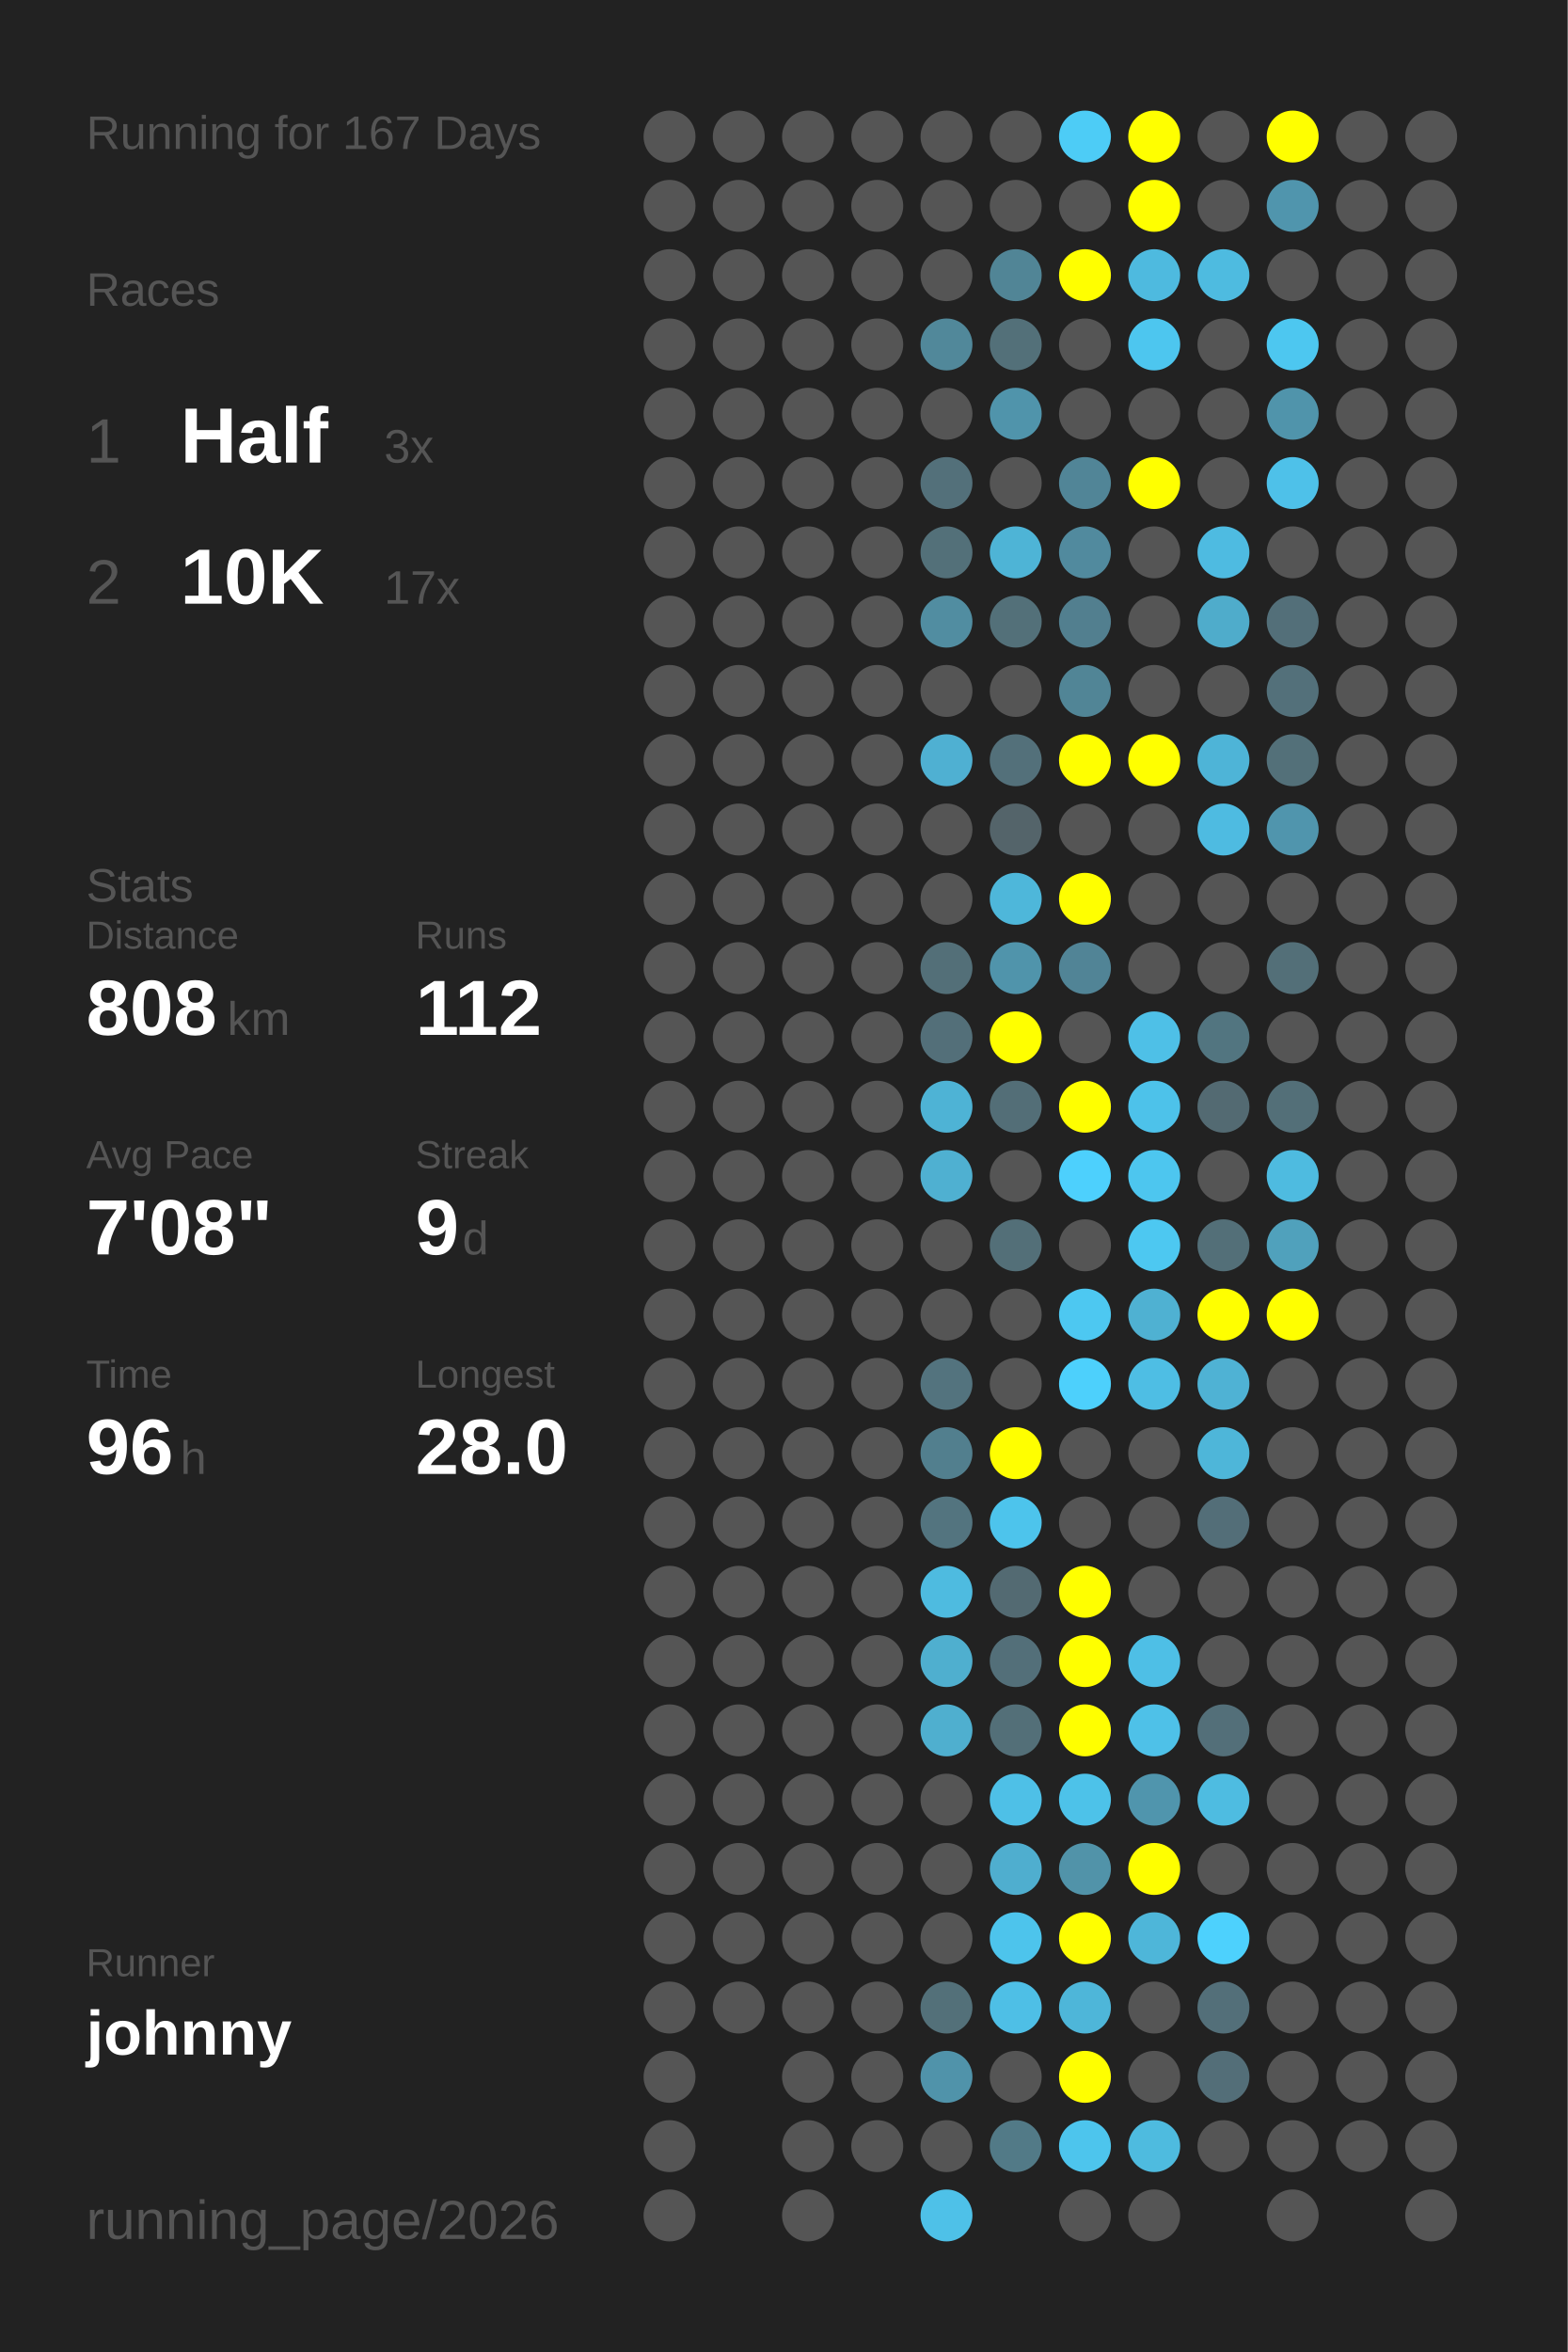
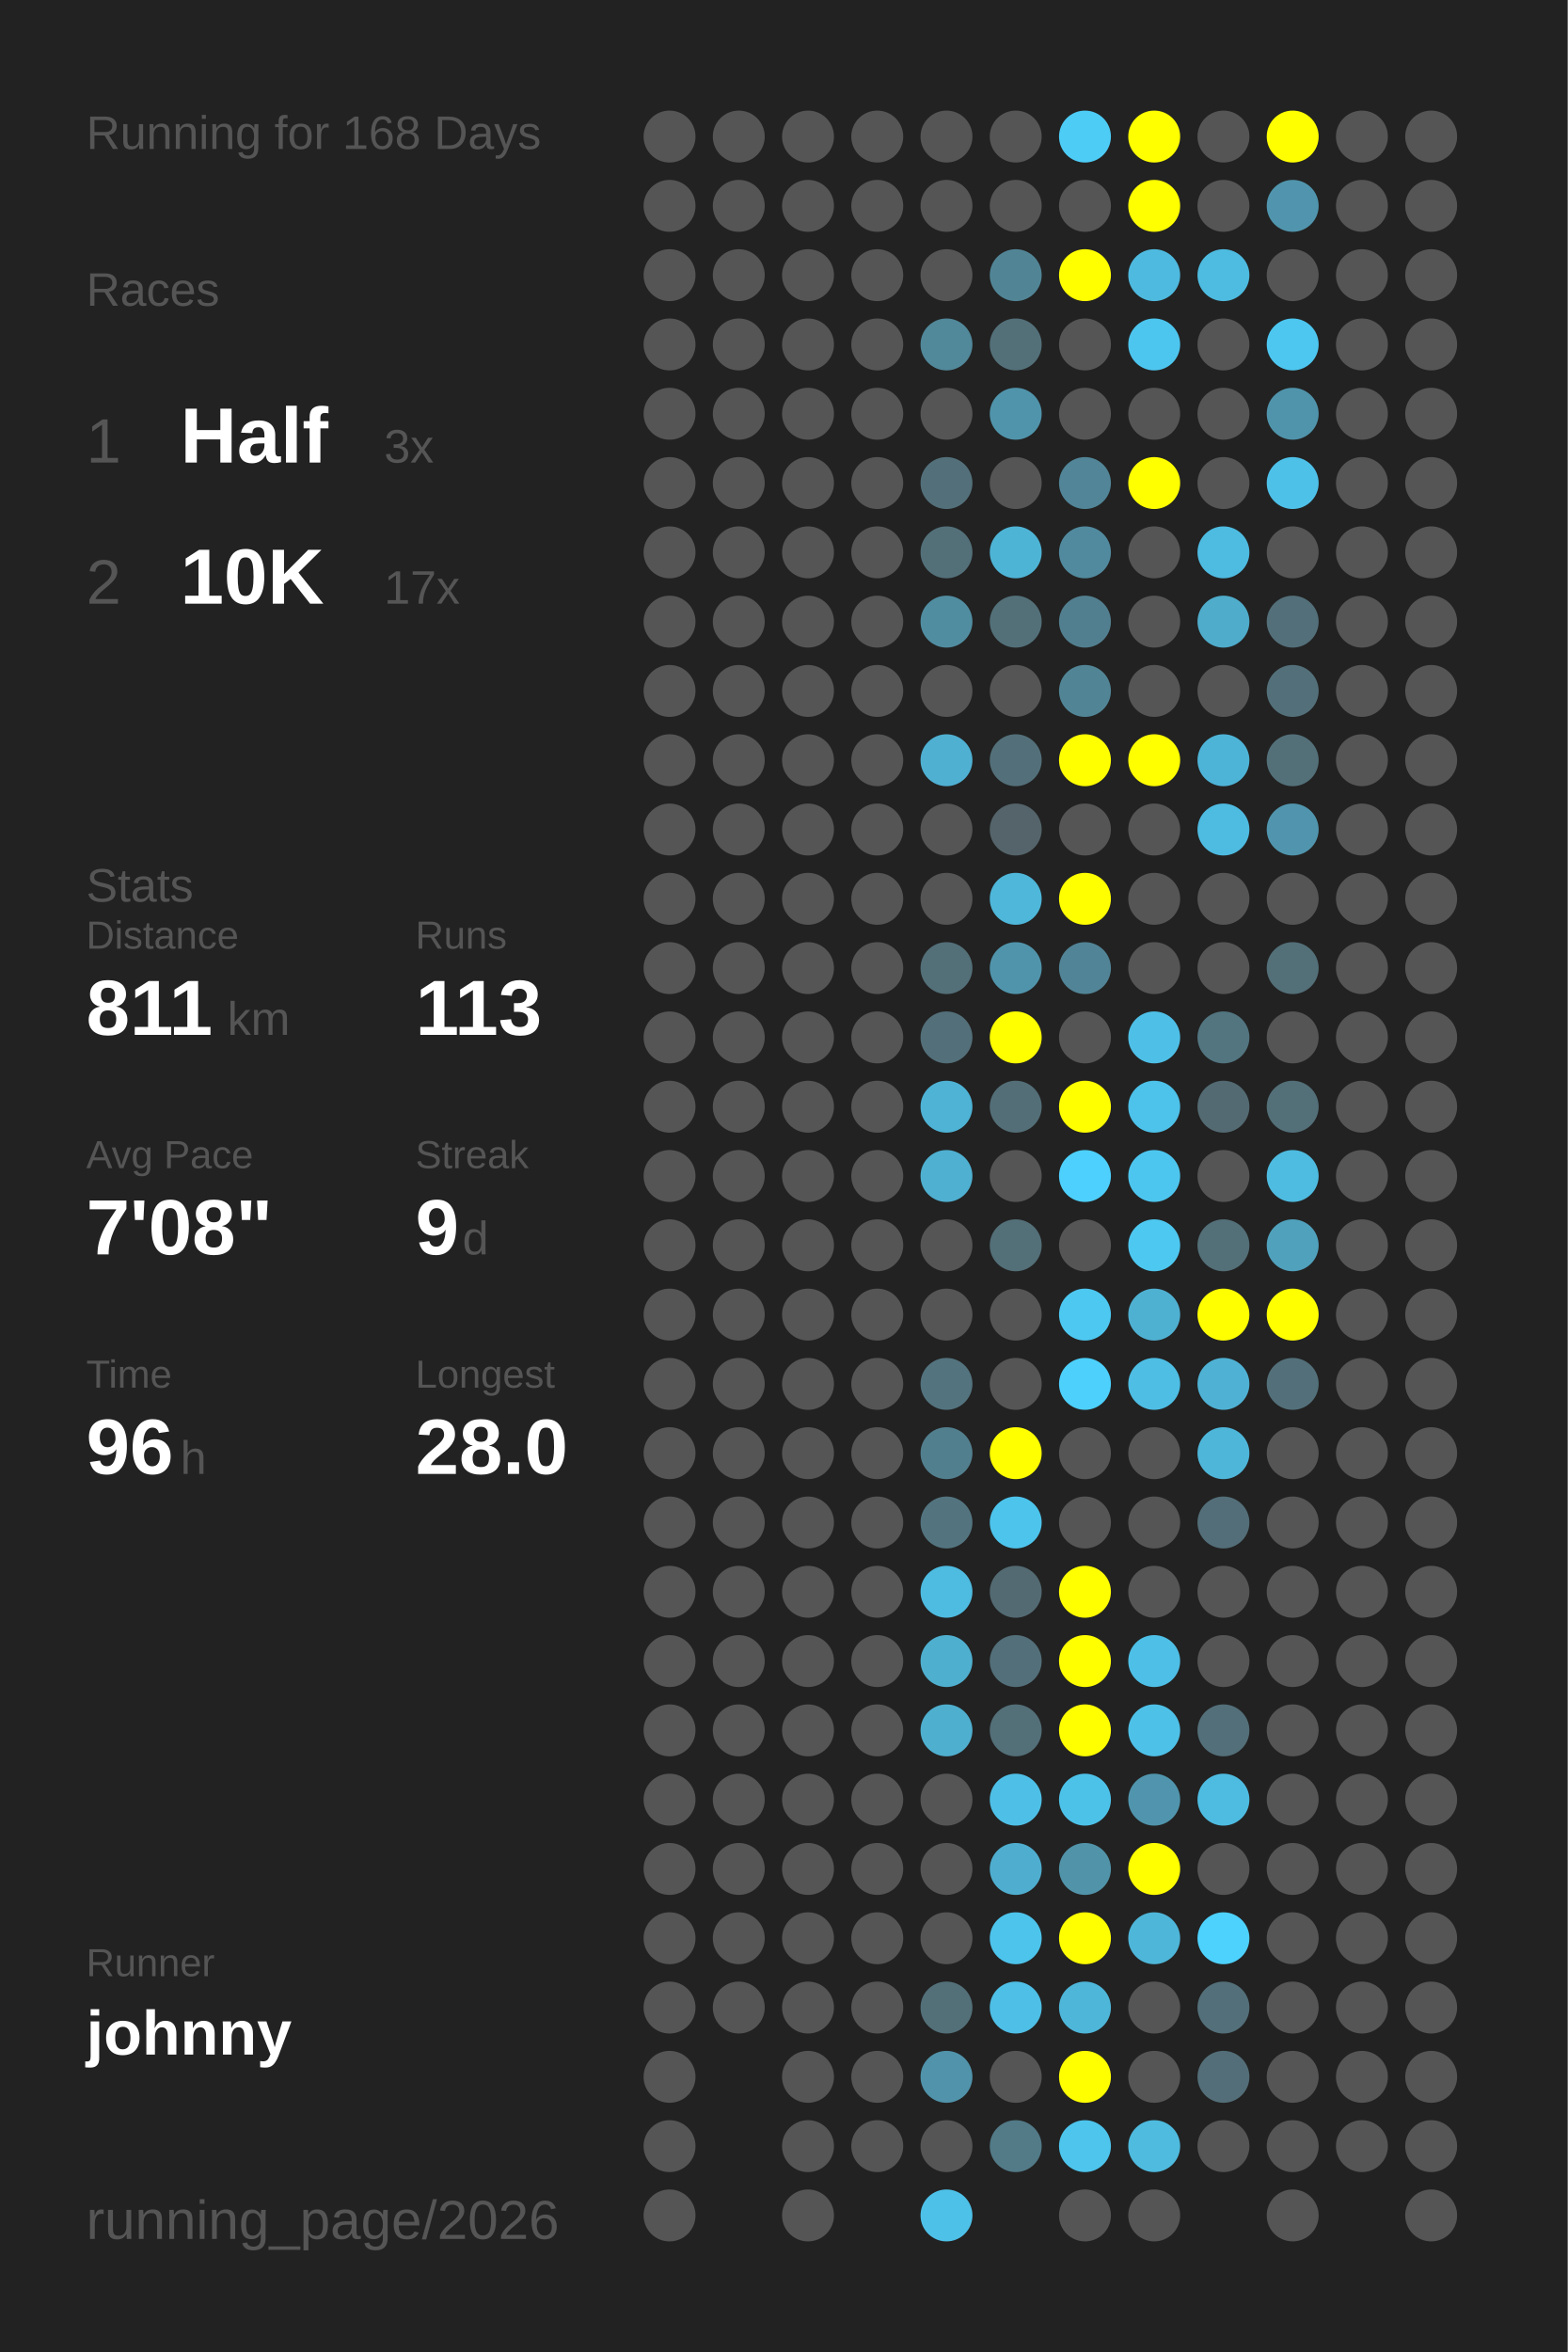
<svg xmlns="http://www.w3.org/2000/svg" baseProfile="full" height="300mm" version="1.1" viewBox="0,0,200,300" width="200mm">
  <defs />
  <rect fill="#222222" height="300" width="200" x="0" y="0" />
-   <text fill="#555555" style="font-size:6px; font-family:Arial;" x="11" y="19">Running for 167 Days</text>
+   <text fill="#555555" style="font-size:6px; font-family:Arial;" x="11" y="19">Running for 168 Days</text>
  <text fill="#555555" style="font-size:6px; font-family:Arial;" x="11" y="39">Races</text>
  <text fill="#555555" style="font-size:8px; font-family:Arial;" x="11" y="59">1</text>
  <text fill="#FFFFFF" style="font-size:10px; font-family:Arial; font-weight:bold;" x="23" y="59">Half</text>
  <text fill="#555555" style="font-size:6px; font-family:Arial;" x="49" y="59">3x</text>
  <text fill="#555555" style="font-size:8px; font-family:Arial;" x="11" y="77">2</text>
  <text fill="#FFFFFF" style="font-size:10px; font-family:Arial; font-weight:bold;" x="23" y="77">10K</text>
  <text fill="#555555" style="font-size:6px; font-family:Arial;" x="49" y="77">17x</text>
  <text fill="#555555" style="font-size:6px; font-family:Arial;" x="11" y="115">Stats</text>
  <text fill="#555555" style="font-size:5px; font-family:Arial;" x="11" y="121">Distance</text>
-   <text fill="#FFFFFF" style="font-size:10px; font-family:Arial; font-weight:bold;" x="11" y="132">808</text>
+   <text fill="#FFFFFF" style="font-size:10px; font-family:Arial; font-weight:bold;" x="11" y="132">811</text>
  <text fill="#555555" style="font-size:6px; font-family:Arial;" x="29" y="132">km</text>
  <text fill="#555555" style="font-size:5px; font-family:Arial;" x="53" y="121">Runs</text>
-   <text fill="#FFFFFF" style="font-size:10px; font-family:Arial; font-weight:bold;" x="53" y="132">112</text>
+   <text fill="#FFFFFF" style="font-size:10px; font-family:Arial; font-weight:bold;" x="53" y="132">113</text>
  <text fill="#555555" style="font-size:5px; font-family:Arial;" x="11" y="149">Avg Pace</text>
  <text fill="#FFFFFF" style="font-size:10px; font-family:Arial; font-weight:bold;" x="11" y="160">7'08"</text>
  <text fill="#555555" style="font-size:5px; font-family:Arial;" x="53" y="149">Streak</text>
  <text fill="#FFFFFF" style="font-size:10px; font-family:Arial; font-weight:bold;" x="53" y="160">9</text>
  <text fill="#555555" style="font-size:6px; font-family:Arial;" x="59" y="160">d</text>
  <text fill="#555555" style="font-size:5px; font-family:Arial;" x="11" y="177">Time</text>
  <text fill="#FFFFFF" style="font-size:10px; font-family:Arial; font-weight:bold;" x="11" y="188">96</text>
  <text fill="#555555" style="font-size:6px; font-family:Arial;" x="23" y="188">h</text>
  <text fill="#555555" style="font-size:5px; font-family:Arial;" x="53" y="177">Longest</text>
  <text fill="#FFFFFF" style="font-size:10px; font-family:Arial; font-weight:bold;" x="53" y="188">28.0</text>
  <text fill="#555555" style="font-size:5px; font-family:Arial;" x="11" y="252.065">Runner</text>
  <text fill="#FFFFFF" style="font-size:8px; font-family:Arial; font-weight:bold;" x="11" y="262.065">johnny</text>
  <text fill="#555555" style="font-size:7px; font-family:Arial;" x="11" y="285.581">running_page/2026</text>
  <circle cx="85.417" cy="17.419" fill="#555555" r="3.312" />
  <circle cx="85.417" cy="26.258" fill="#555555" r="3.312" />
  <circle cx="85.417" cy="35.097" fill="#555555" r="3.312" />
  <circle cx="85.417" cy="43.935" fill="#555555" r="3.312" />
  <circle cx="85.417" cy="52.774" fill="#555555" r="3.312" />
  <circle cx="85.417" cy="61.613" fill="#555555" r="3.312" />
  <circle cx="85.417" cy="70.452" fill="#555555" r="3.312" />
  <circle cx="85.417" cy="79.29" fill="#555555" r="3.312" />
  <circle cx="85.417" cy="88.129" fill="#555555" r="3.312" />
  <circle cx="85.417" cy="96.968" fill="#555555" r="3.312" />
  <circle cx="85.417" cy="105.806" fill="#555555" r="3.312" />
  <circle cx="85.417" cy="114.645" fill="#555555" r="3.312" />
  <circle cx="85.417" cy="123.484" fill="#555555" r="3.312" />
  <circle cx="85.417" cy="132.323" fill="#555555" r="3.312" />
  <circle cx="85.417" cy="141.161" fill="#555555" r="3.312" />
  <circle cx="85.417" cy="150" fill="#555555" r="3.312" />
  <circle cx="85.417" cy="158.839" fill="#555555" r="3.312" />
  <circle cx="85.417" cy="167.677" fill="#555555" r="3.312" />
  <circle cx="85.417" cy="176.516" fill="#555555" r="3.312" />
  <circle cx="85.417" cy="185.355" fill="#555555" r="3.312" />
  <circle cx="85.417" cy="194.194" fill="#555555" r="3.312" />
  <circle cx="85.417" cy="203.032" fill="#555555" r="3.312" />
  <circle cx="85.417" cy="211.871" fill="#555555" r="3.312" />
  <circle cx="85.417" cy="220.71" fill="#555555" r="3.312" />
  <circle cx="85.417" cy="229.548" fill="#555555" r="3.312" />
  <circle cx="85.417" cy="238.387" fill="#555555" r="3.312" />
  <circle cx="85.417" cy="247.226" fill="#555555" r="3.312" />
  <circle cx="85.417" cy="256.065" fill="#555555" r="3.312" />
  <circle cx="85.417" cy="264.903" fill="#555555" r="3.312" />
  <circle cx="85.417" cy="273.742" fill="#555555" r="3.312" />
  <circle cx="85.417" cy="282.581" fill="#555555" r="3.312" />
  <circle cx="94.25" cy="17.419" fill="#555555" r="3.312" />
  <circle cx="94.25" cy="26.258" fill="#555555" r="3.312" />
  <circle cx="94.25" cy="35.097" fill="#555555" r="3.312" />
  <circle cx="94.25" cy="43.935" fill="#555555" r="3.312" />
  <circle cx="94.25" cy="52.774" fill="#555555" r="3.312" />
  <circle cx="94.25" cy="61.613" fill="#555555" r="3.312" />
  <circle cx="94.25" cy="70.452" fill="#555555" r="3.312" />
  <circle cx="94.25" cy="79.29" fill="#555555" r="3.312" />
  <circle cx="94.25" cy="88.129" fill="#555555" r="3.312" />
  <circle cx="94.25" cy="96.968" fill="#555555" r="3.312" />
  <circle cx="94.25" cy="105.806" fill="#555555" r="3.312" />
  <circle cx="94.25" cy="114.645" fill="#555555" r="3.312" />
  <circle cx="94.25" cy="123.484" fill="#555555" r="3.312" />
  <circle cx="94.25" cy="132.323" fill="#555555" r="3.312" />
  <circle cx="94.25" cy="141.161" fill="#555555" r="3.312" />
  <circle cx="94.25" cy="150" fill="#555555" r="3.312" />
  <circle cx="94.25" cy="158.839" fill="#555555" r="3.312" />
  <circle cx="94.25" cy="167.677" fill="#555555" r="3.312" />
  <circle cx="94.25" cy="176.516" fill="#555555" r="3.312" />
  <circle cx="94.25" cy="185.355" fill="#555555" r="3.312" />
  <circle cx="94.25" cy="194.194" fill="#555555" r="3.312" />
  <circle cx="94.25" cy="203.032" fill="#555555" r="3.312" />
  <circle cx="94.25" cy="211.871" fill="#555555" r="3.312" />
  <circle cx="94.25" cy="220.71" fill="#555555" r="3.312" />
  <circle cx="94.25" cy="229.548" fill="#555555" r="3.312" />
  <circle cx="94.25" cy="238.387" fill="#555555" r="3.312" />
  <circle cx="94.25" cy="247.226" fill="#555555" r="3.312" />
  <circle cx="94.25" cy="256.065" fill="#555555" r="3.312" />
  <circle cx="103.083" cy="17.419" fill="#555555" r="3.312" />
  <circle cx="103.083" cy="26.258" fill="#555555" r="3.312" />
  <circle cx="103.083" cy="35.097" fill="#555555" r="3.312" />
  <circle cx="103.083" cy="43.935" fill="#555555" r="3.312" />
  <circle cx="103.083" cy="52.774" fill="#555555" r="3.312" />
  <circle cx="103.083" cy="61.613" fill="#555555" r="3.312" />
  <circle cx="103.083" cy="70.452" fill="#555555" r="3.312" />
  <circle cx="103.083" cy="79.29" fill="#555555" r="3.312" />
  <circle cx="103.083" cy="88.129" fill="#555555" r="3.312" />
  <circle cx="103.083" cy="96.968" fill="#555555" r="3.312" />
  <circle cx="103.083" cy="105.806" fill="#555555" r="3.312" />
  <circle cx="103.083" cy="114.645" fill="#555555" r="3.312" />
  <circle cx="103.083" cy="123.484" fill="#555555" r="3.312" />
  <circle cx="103.083" cy="132.323" fill="#555555" r="3.312" />
  <circle cx="103.083" cy="141.161" fill="#555555" r="3.312" />
  <circle cx="103.083" cy="150" fill="#555555" r="3.312" />
  <circle cx="103.083" cy="158.839" fill="#555555" r="3.312" />
  <circle cx="103.083" cy="167.677" fill="#555555" r="3.312" />
  <circle cx="103.083" cy="176.516" fill="#555555" r="3.312" />
  <circle cx="103.083" cy="185.355" fill="#555555" r="3.312" />
  <circle cx="103.083" cy="194.194" fill="#555555" r="3.312" />
  <circle cx="103.083" cy="203.032" fill="#555555" r="3.312" />
  <circle cx="103.083" cy="211.871" fill="#555555" r="3.312" />
  <circle cx="103.083" cy="220.71" fill="#555555" r="3.312" />
  <circle cx="103.083" cy="229.548" fill="#555555" r="3.312" />
  <circle cx="103.083" cy="238.387" fill="#555555" r="3.312" />
  <circle cx="103.083" cy="247.226" fill="#555555" r="3.312" />
  <circle cx="103.083" cy="256.065" fill="#555555" r="3.312" />
  <circle cx="103.083" cy="264.903" fill="#555555" r="3.312" />
  <circle cx="103.083" cy="273.742" fill="#555555" r="3.312" />
  <circle cx="103.083" cy="282.581" fill="#555555" r="3.312" />
  <circle cx="111.917" cy="17.419" fill="#555555" r="3.312" />
  <circle cx="111.917" cy="26.258" fill="#555555" r="3.312" />
  <circle cx="111.917" cy="35.097" fill="#555555" r="3.312" />
  <circle cx="111.917" cy="43.935" fill="#555555" r="3.312" />
  <circle cx="111.917" cy="52.774" fill="#555555" r="3.312" />
  <circle cx="111.917" cy="61.613" fill="#555555" r="3.312" />
  <circle cx="111.917" cy="70.452" fill="#555555" r="3.312" />
  <circle cx="111.917" cy="79.29" fill="#555555" r="3.312" />
  <circle cx="111.917" cy="88.129" fill="#555555" r="3.312" />
  <circle cx="111.917" cy="96.968" fill="#555555" r="3.312" />
  <circle cx="111.917" cy="105.806" fill="#555555" r="3.312" />
  <circle cx="111.917" cy="114.645" fill="#555555" r="3.312" />
  <circle cx="111.917" cy="123.484" fill="#555555" r="3.312" />
  <circle cx="111.917" cy="132.323" fill="#555555" r="3.312" />
  <circle cx="111.917" cy="141.161" fill="#555555" r="3.312" />
  <circle cx="111.917" cy="150" fill="#555555" r="3.312" />
  <circle cx="111.917" cy="158.839" fill="#555555" r="3.312" />
  <circle cx="111.917" cy="167.677" fill="#555555" r="3.312" />
  <circle cx="111.917" cy="176.516" fill="#555555" r="3.312" />
  <circle cx="111.917" cy="185.355" fill="#555555" r="3.312" />
  <circle cx="111.917" cy="194.194" fill="#555555" r="3.312" />
  <circle cx="111.917" cy="203.032" fill="#555555" r="3.312" />
  <circle cx="111.917" cy="211.871" fill="#555555" r="3.312" />
  <circle cx="111.917" cy="220.71" fill="#555555" r="3.312" />
  <circle cx="111.917" cy="229.548" fill="#555555" r="3.312" />
  <circle cx="111.917" cy="238.387" fill="#555555" r="3.312" />
  <circle cx="111.917" cy="247.226" fill="#555555" r="3.312" />
  <circle cx="111.917" cy="256.065" fill="#555555" r="3.312" />
  <circle cx="111.917" cy="264.903" fill="#555555" r="3.312" />
  <circle cx="111.917" cy="273.742" fill="#555555" r="3.312" />
  <circle cx="120.75" cy="17.419" fill="#555555" r="3.312" />
  <circle cx="120.75" cy="26.258" fill="#555555" r="3.312" />
  <circle cx="120.75" cy="35.097" fill="#555555" r="3.312" />
  <circle cx="120.75" cy="43.935" fill="#51889a" r="3.312" />
  <circle cx="120.75" cy="52.774" fill="#555555" r="3.312" />
  <circle cx="120.75" cy="61.613" fill="#53707a" r="3.312" />
  <circle cx="120.75" cy="70.452" fill="#537079" r="3.312" />
  <circle cx="120.75" cy="79.29" fill="#518da1" r="3.312" />
  <circle cx="120.75" cy="88.129" fill="#555555" r="3.312" />
  <circle cx="120.75" cy="96.968" fill="#4fb0d2" r="3.312" />
  <circle cx="120.75" cy="105.806" fill="#555555" r="3.312" />
  <circle cx="120.75" cy="114.645" fill="#555555" r="3.312" />
  <circle cx="120.75" cy="123.484" fill="#536f78" r="3.312" />
  <circle cx="120.75" cy="132.323" fill="#536f79" r="3.312" />
  <circle cx="120.75" cy="141.161" fill="#4eb3d5" r="3.312" />
  <circle cx="120.75" cy="150" fill="#4fb0d1" r="3.312" />
  <circle cx="120.75" cy="158.839" fill="#555555" r="3.312" />
  <circle cx="120.75" cy="167.677" fill="#555555" r="3.312" />
  <circle cx="120.75" cy="176.516" fill="#53737e" r="3.312" />
  <circle cx="120.75" cy="185.355" fill="#527f8e" r="3.312" />
  <circle cx="120.75" cy="194.194" fill="#53747f" r="3.312" />
  <circle cx="120.75" cy="203.032" fill="#4ebbe0" r="3.312" />
  <circle cx="120.75" cy="211.871" fill="#4fafcf" r="3.312" />
  <circle cx="120.75" cy="220.71" fill="#4fafcf" r="3.312" />
  <circle cx="120.75" cy="229.548" fill="#555555" r="3.312" />
  <circle cx="120.75" cy="238.387" fill="#555555" r="3.312" />
  <circle cx="120.75" cy="247.226" fill="#555555" r="3.312" />
  <circle cx="120.75" cy="256.065" fill="#537079" r="3.312" />
  <circle cx="120.75" cy="264.903" fill="#5093aa" r="3.312" />
  <circle cx="120.75" cy="273.742" fill="#555555" r="3.312" />
  <circle cx="120.75" cy="282.581" fill="#4ec1e8" r="3.312" />
  <circle cx="129.583" cy="17.419" fill="#555555" r="3.312" />
  <circle cx="129.583" cy="26.258" fill="#555555" r="3.312" />
  <circle cx="129.583" cy="35.097" fill="#518596" r="3.312" />
  <circle cx="129.583" cy="43.935" fill="#537079" r="3.312" />
  <circle cx="129.583" cy="52.774" fill="#5094ab" r="3.312" />
  <circle cx="129.583" cy="61.613" fill="#555555" r="3.312" />
  <circle cx="129.583" cy="70.452" fill="#4eb4d6" r="3.312" />
  <circle cx="129.583" cy="79.29" fill="#537079" r="3.312" />
  <circle cx="129.583" cy="88.129" fill="#555555" r="3.312" />
  <circle cx="129.583" cy="96.968" fill="#53707a" r="3.312" />
  <circle cx="129.583" cy="105.806" fill="#54646a" r="3.312" />
  <circle cx="129.583" cy="114.645" fill="#4eb7da" r="3.312" />
  <circle cx="129.583" cy="123.484" fill="#5094ab" r="3.312" />
  <circle cx="129.583" cy="132.323" fill="#FFFF00" r="3.312" />
  <circle cx="129.583" cy="141.161" fill="#536e77" r="3.312" />
  <circle cx="129.583" cy="150" fill="#555555" r="3.312" />
  <circle cx="129.583" cy="158.839" fill="#536f78" r="3.312" />
  <circle cx="129.583" cy="167.677" fill="#555555" r="3.312" />
  <circle cx="129.583" cy="176.516" fill="#555555" r="3.312" />
  <circle cx="129.583" cy="185.355" fill="#FFFF00" r="3.312" />
  <circle cx="129.583" cy="194.194" fill="#4dc4ec" r="3.312" />
  <circle cx="129.583" cy="203.032" fill="#536a72" r="3.312" />
  <circle cx="129.583" cy="211.871" fill="#536f79" r="3.312" />
  <circle cx="129.583" cy="220.71" fill="#536f78" r="3.312" />
  <circle cx="129.583" cy="229.548" fill="#4ec0e7" r="3.312" />
  <circle cx="129.583" cy="238.387" fill="#4faecf" r="3.312" />
  <circle cx="129.583" cy="247.226" fill="#4dc4ec" r="3.312" />
  <circle cx="129.583" cy="256.065" fill="#4ebfe6" r="3.312" />
  <circle cx="129.583" cy="264.903" fill="#555555" r="3.312" />
  <circle cx="129.583" cy="273.742" fill="#527a87" r="3.312" />
  <circle cx="138.417" cy="17.419" fill="#4dccf6" r="3.312" />
  <circle cx="138.417" cy="26.258" fill="#555555" r="3.312" />
  <circle cx="138.417" cy="35.097" fill="#FFFF00" r="3.312" />
  <circle cx="138.417" cy="43.935" fill="#555555" r="3.312" />
  <circle cx="138.417" cy="52.774" fill="#555555" r="3.312" />
  <circle cx="138.417" cy="61.613" fill="#518597" r="3.312" />
  <circle cx="138.417" cy="70.452" fill="#518a9e" r="3.312" />
  <circle cx="138.417" cy="79.29" fill="#527f8f" r="3.312" />
  <circle cx="138.417" cy="88.129" fill="#518596" r="3.312" />
  <circle cx="138.417" cy="96.968" fill="#FFFF00" r="3.312" />
  <circle cx="138.417" cy="105.806" fill="#555555" r="3.312" />
  <circle cx="138.417" cy="114.645" fill="#FFFF00" r="3.312" />
  <circle cx="138.417" cy="123.484" fill="#518496" r="3.312" />
  <circle cx="138.417" cy="132.323" fill="#555555" r="3.312" />
  <circle cx="138.417" cy="141.161" fill="#FFFF00" r="3.312" />
  <circle cx="138.417" cy="150" fill="#4dd0fd" r="3.312" />
  <circle cx="138.417" cy="158.839" fill="#555555" r="3.312" />
  <circle cx="138.417" cy="167.677" fill="#4dc8f1" r="3.312" />
  <circle cx="138.417" cy="176.516" fill="#4dd0fc" r="3.312" />
  <circle cx="138.417" cy="185.355" fill="#555555" r="3.312" />
  <circle cx="138.417" cy="194.194" fill="#555555" r="3.312" />
  <circle cx="138.417" cy="203.032" fill="#FFFF00" r="3.312" />
  <circle cx="138.417" cy="211.871" fill="#FFFF00" r="3.312" />
  <circle cx="138.417" cy="220.71" fill="#FFFF00" r="3.312" />
  <circle cx="138.417" cy="229.548" fill="#4dc2e9" r="3.312" />
  <circle cx="138.417" cy="238.387" fill="#5193a9" r="3.312" />
  <circle cx="138.417" cy="247.226" fill="#FFFF00" r="3.312" />
  <circle cx="138.417" cy="256.065" fill="#4eb6d9" r="3.312" />
  <circle cx="138.417" cy="264.903" fill="#FFFF00" r="3.312" />
  <circle cx="138.417" cy="273.742" fill="#4dc5ed" r="3.312" />
  <circle cx="138.417" cy="282.581" fill="#555555" r="3.312" />
  <circle cx="147.25" cy="17.419" fill="#FFFF00" r="3.312" />
  <circle cx="147.25" cy="26.258" fill="#FFFF00" r="3.312" />
  <circle cx="147.25" cy="35.097" fill="#4ebadf" r="3.312" />
  <circle cx="147.25" cy="43.935" fill="#4dc6ef" r="3.312" />
  <circle cx="147.25" cy="52.774" fill="#555555" r="3.312" />
  <circle cx="147.25" cy="61.613" fill="#FFFF00" r="3.312" />
  <circle cx="147.25" cy="70.452" fill="#555555" r="3.312" />
  <circle cx="147.25" cy="79.29" fill="#555555" r="3.312" />
  <circle cx="147.25" cy="88.129" fill="#555555" r="3.312" />
  <circle cx="147.25" cy="96.968" fill="#FFFF00" r="3.312" />
  <circle cx="147.25" cy="105.806" fill="#555555" r="3.312" />
  <circle cx="147.25" cy="114.645" fill="#555555" r="3.312" />
  <circle cx="147.25" cy="123.484" fill="#555555" r="3.312" />
  <circle cx="147.25" cy="132.323" fill="#4ec0e7" r="3.312" />
  <circle cx="147.25" cy="141.161" fill="#4dc2ea" r="3.312" />
  <circle cx="147.25" cy="150" fill="#4dc6ef" r="3.312" />
  <circle cx="147.25" cy="158.839" fill="#4dc8f1" r="3.312" />
  <circle cx="147.25" cy="167.677" fill="#4fb1d2" r="3.312" />
  <circle cx="147.25" cy="176.516" fill="#4ebee4" r="3.312" />
  <circle cx="147.25" cy="185.355" fill="#555555" r="3.312" />
  <circle cx="147.25" cy="194.194" fill="#555555" r="3.312" />
  <circle cx="147.25" cy="203.032" fill="#555555" r="3.312" />
  <circle cx="147.25" cy="211.871" fill="#4ebfe6" r="3.312" />
  <circle cx="147.25" cy="220.71" fill="#4ec1e8" r="3.312" />
  <circle cx="147.25" cy="229.548" fill="#5095ad" r="3.312" />
  <circle cx="147.25" cy="238.387" fill="#FFFF00" r="3.312" />
  <circle cx="147.25" cy="247.226" fill="#4eb6d9" r="3.312" />
  <circle cx="147.25" cy="256.065" fill="#555555" r="3.312" />
  <circle cx="147.25" cy="264.903" fill="#555555" r="3.312" />
  <circle cx="147.25" cy="273.742" fill="#4ebbdf" r="3.312" />
  <circle cx="147.25" cy="282.581" fill="#555555" r="3.312" />
  <circle cx="156.083" cy="17.419" fill="#555555" r="3.312" />
  <circle cx="156.083" cy="26.258" fill="#555555" r="3.312" />
  <circle cx="156.083" cy="35.097" fill="#4ebbe0" r="3.312" />
  <circle cx="156.083" cy="43.935" fill="#555555" r="3.312" />
  <circle cx="156.083" cy="52.774" fill="#555555" r="3.312" />
  <circle cx="156.083" cy="61.613" fill="#555555" r="3.312" />
  <circle cx="156.083" cy="70.452" fill="#4ebbe1" r="3.312" />
  <circle cx="156.083" cy="79.29" fill="#4faccb" r="3.312" />
  <circle cx="156.083" cy="88.129" fill="#555555" r="3.312" />
  <circle cx="156.083" cy="96.968" fill="#4eb4d7" r="3.312" />
  <circle cx="156.083" cy="105.806" fill="#4ebbe1" r="3.312" />
  <circle cx="156.083" cy="114.645" fill="#555555" r="3.312" />
  <circle cx="156.083" cy="123.484" fill="#555555" r="3.312" />
  <circle cx="156.083" cy="132.323" fill="#527580" r="3.312" />
  <circle cx="156.083" cy="141.161" fill="#536a72" r="3.312" />
  <circle cx="156.083" cy="150" fill="#555555" r="3.312" />
  <circle cx="156.083" cy="158.839" fill="#536f78" r="3.312" />
  <circle cx="156.083" cy="167.677" fill="#FFFF00" r="3.312" />
  <circle cx="156.083" cy="176.516" fill="#4fb2d4" r="3.312" />
  <circle cx="156.083" cy="185.355" fill="#4eb6d9" r="3.312" />
  <circle cx="156.083" cy="194.194" fill="#536e78" r="3.312" />
  <circle cx="156.083" cy="203.032" fill="#555555" r="3.312" />
  <circle cx="156.083" cy="211.871" fill="#555555" r="3.312" />
  <circle cx="156.083" cy="220.71" fill="#536f79" r="3.312" />
  <circle cx="156.083" cy="229.548" fill="#4ebce1" r="3.312" />
  <circle cx="156.083" cy="238.387" fill="#555555" r="3.312" />
  <circle cx="156.083" cy="247.226" fill="#4dd1fd" r="3.312" />
  <circle cx="156.083" cy="256.065" fill="#536f79" r="3.312" />
  <circle cx="156.083" cy="264.903" fill="#536e78" r="3.312" />
  <circle cx="156.083" cy="273.742" fill="#555555" r="3.312" />
  <circle cx="164.917" cy="17.419" fill="#FFFF00" r="3.312" />
  <circle cx="164.917" cy="26.258" fill="#5095ad" r="3.312" />
  <circle cx="164.917" cy="35.097" fill="#555555" r="3.312" />
  <circle cx="164.917" cy="43.935" fill="#4dc7f0" r="3.312" />
  <circle cx="164.917" cy="52.774" fill="#5094ab" r="3.312" />
  <circle cx="164.917" cy="61.613" fill="#4ec1e9" r="3.312" />
  <circle cx="164.917" cy="70.452" fill="#555555" r="3.312" />
  <circle cx="164.917" cy="79.29" fill="#536f79" r="3.312" />
  <circle cx="164.917" cy="88.129" fill="#53707a" r="3.312" />
  <circle cx="164.917" cy="96.968" fill="#537079" r="3.312" />
  <circle cx="164.917" cy="105.806" fill="#5095ad" r="3.312" />
  <circle cx="164.917" cy="114.645" fill="#555555" r="3.312" />
  <circle cx="164.917" cy="123.484" fill="#536f78" r="3.312" />
  <circle cx="164.917" cy="132.323" fill="#555555" r="3.312" />
  <circle cx="164.917" cy="141.161" fill="#536f78" r="3.312" />
  <circle cx="164.917" cy="150" fill="#4ebbe0" r="3.312" />
  <circle cx="164.917" cy="158.839" fill="#50a1bc" r="3.312" />
  <circle cx="164.917" cy="167.677" fill="#FFFF00" r="3.312" />
-   <circle cx="164.917" cy="176.516" fill="#555555" r="3.312" />
+   <circle cx="164.917" cy="176.516" fill="#53707a" r="3.312" />
  <circle cx="164.917" cy="185.355" fill="#555555" r="3.312" />
  <circle cx="164.917" cy="194.194" fill="#555555" r="3.312" />
  <circle cx="164.917" cy="203.032" fill="#555555" r="3.312" />
  <circle cx="164.917" cy="211.871" fill="#555555" r="3.312" />
  <circle cx="164.917" cy="220.71" fill="#555555" r="3.312" />
  <circle cx="164.917" cy="229.548" fill="#555555" r="3.312" />
  <circle cx="164.917" cy="238.387" fill="#555555" r="3.312" />
  <circle cx="164.917" cy="247.226" fill="#555555" r="3.312" />
  <circle cx="164.917" cy="256.065" fill="#555555" r="3.312" />
  <circle cx="164.917" cy="264.903" fill="#555555" r="3.312" />
  <circle cx="164.917" cy="273.742" fill="#555555" r="3.312" />
  <circle cx="164.917" cy="282.581" fill="#555555" r="3.312" />
  <circle cx="173.75" cy="17.419" fill="#555555" r="3.312" />
  <circle cx="173.75" cy="26.258" fill="#555555" r="3.312" />
  <circle cx="173.75" cy="35.097" fill="#555555" r="3.312" />
  <circle cx="173.75" cy="43.935" fill="#555555" r="3.312" />
  <circle cx="173.75" cy="52.774" fill="#555555" r="3.312" />
  <circle cx="173.75" cy="61.613" fill="#555555" r="3.312" />
  <circle cx="173.75" cy="70.452" fill="#555555" r="3.312" />
  <circle cx="173.75" cy="79.29" fill="#555555" r="3.312" />
  <circle cx="173.75" cy="88.129" fill="#555555" r="3.312" />
  <circle cx="173.75" cy="96.968" fill="#555555" r="3.312" />
  <circle cx="173.75" cy="105.806" fill="#555555" r="3.312" />
  <circle cx="173.75" cy="114.645" fill="#555555" r="3.312" />
  <circle cx="173.75" cy="123.484" fill="#555555" r="3.312" />
  <circle cx="173.75" cy="132.323" fill="#555555" r="3.312" />
  <circle cx="173.75" cy="141.161" fill="#555555" r="3.312" />
  <circle cx="173.75" cy="150" fill="#555555" r="3.312" />
  <circle cx="173.75" cy="158.839" fill="#555555" r="3.312" />
  <circle cx="173.75" cy="167.677" fill="#555555" r="3.312" />
  <circle cx="173.75" cy="176.516" fill="#555555" r="3.312" />
  <circle cx="173.75" cy="185.355" fill="#555555" r="3.312" />
  <circle cx="173.75" cy="194.194" fill="#555555" r="3.312" />
  <circle cx="173.75" cy="203.032" fill="#555555" r="3.312" />
  <circle cx="173.75" cy="211.871" fill="#555555" r="3.312" />
  <circle cx="173.75" cy="220.71" fill="#555555" r="3.312" />
  <circle cx="173.75" cy="229.548" fill="#555555" r="3.312" />
  <circle cx="173.75" cy="238.387" fill="#555555" r="3.312" />
  <circle cx="173.75" cy="247.226" fill="#555555" r="3.312" />
  <circle cx="173.75" cy="256.065" fill="#555555" r="3.312" />
  <circle cx="173.75" cy="264.903" fill="#555555" r="3.312" />
  <circle cx="173.75" cy="273.742" fill="#555555" r="3.312" />
  <circle cx="182.583" cy="17.419" fill="#555555" r="3.312" />
  <circle cx="182.583" cy="26.258" fill="#555555" r="3.312" />
  <circle cx="182.583" cy="35.097" fill="#555555" r="3.312" />
  <circle cx="182.583" cy="43.935" fill="#555555" r="3.312" />
  <circle cx="182.583" cy="52.774" fill="#555555" r="3.312" />
  <circle cx="182.583" cy="61.613" fill="#555555" r="3.312" />
  <circle cx="182.583" cy="70.452" fill="#555555" r="3.312" />
  <circle cx="182.583" cy="79.29" fill="#555555" r="3.312" />
  <circle cx="182.583" cy="88.129" fill="#555555" r="3.312" />
  <circle cx="182.583" cy="96.968" fill="#555555" r="3.312" />
  <circle cx="182.583" cy="105.806" fill="#555555" r="3.312" />
  <circle cx="182.583" cy="114.645" fill="#555555" r="3.312" />
  <circle cx="182.583" cy="123.484" fill="#555555" r="3.312" />
  <circle cx="182.583" cy="132.323" fill="#555555" r="3.312" />
  <circle cx="182.583" cy="141.161" fill="#555555" r="3.312" />
  <circle cx="182.583" cy="150" fill="#555555" r="3.312" />
  <circle cx="182.583" cy="158.839" fill="#555555" r="3.312" />
  <circle cx="182.583" cy="167.677" fill="#555555" r="3.312" />
  <circle cx="182.583" cy="176.516" fill="#555555" r="3.312" />
  <circle cx="182.583" cy="185.355" fill="#555555" r="3.312" />
  <circle cx="182.583" cy="194.194" fill="#555555" r="3.312" />
  <circle cx="182.583" cy="203.032" fill="#555555" r="3.312" />
  <circle cx="182.583" cy="211.871" fill="#555555" r="3.312" />
  <circle cx="182.583" cy="220.71" fill="#555555" r="3.312" />
  <circle cx="182.583" cy="229.548" fill="#555555" r="3.312" />
  <circle cx="182.583" cy="238.387" fill="#555555" r="3.312" />
  <circle cx="182.583" cy="247.226" fill="#555555" r="3.312" />
  <circle cx="182.583" cy="256.065" fill="#555555" r="3.312" />
  <circle cx="182.583" cy="264.903" fill="#555555" r="3.312" />
  <circle cx="182.583" cy="273.742" fill="#555555" r="3.312" />
  <circle cx="182.583" cy="282.581" fill="#555555" r="3.312" />
</svg>
